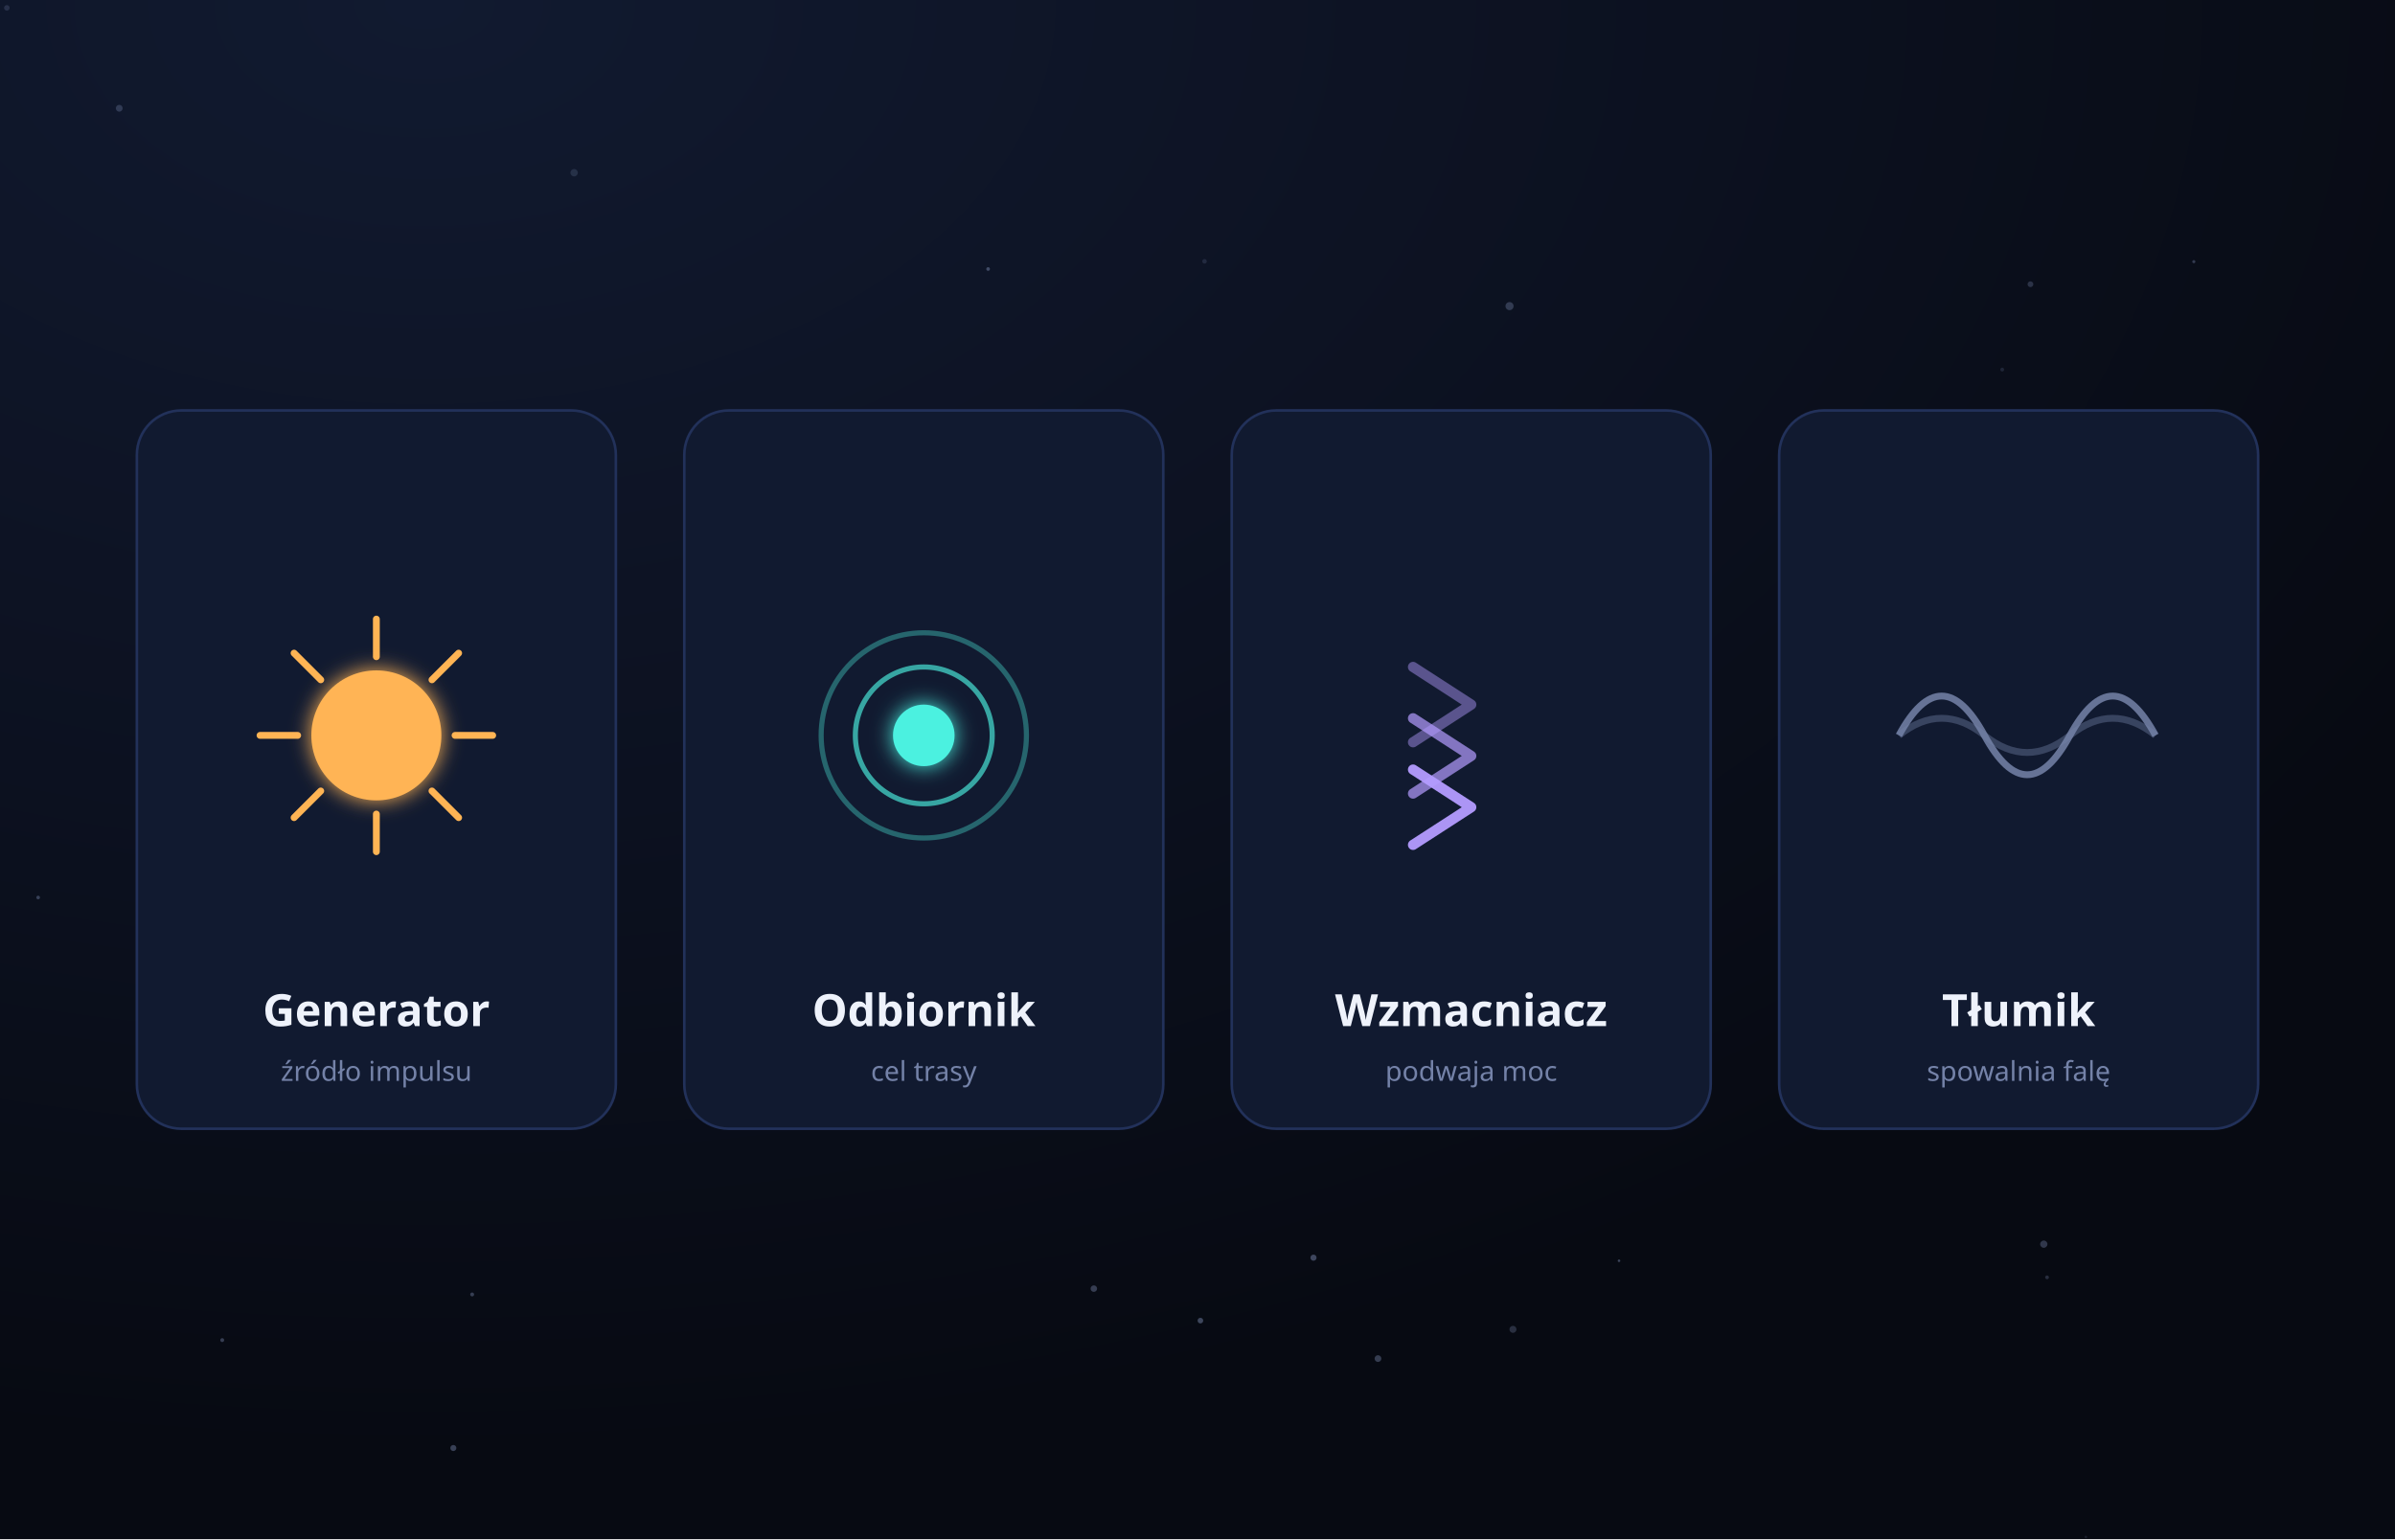
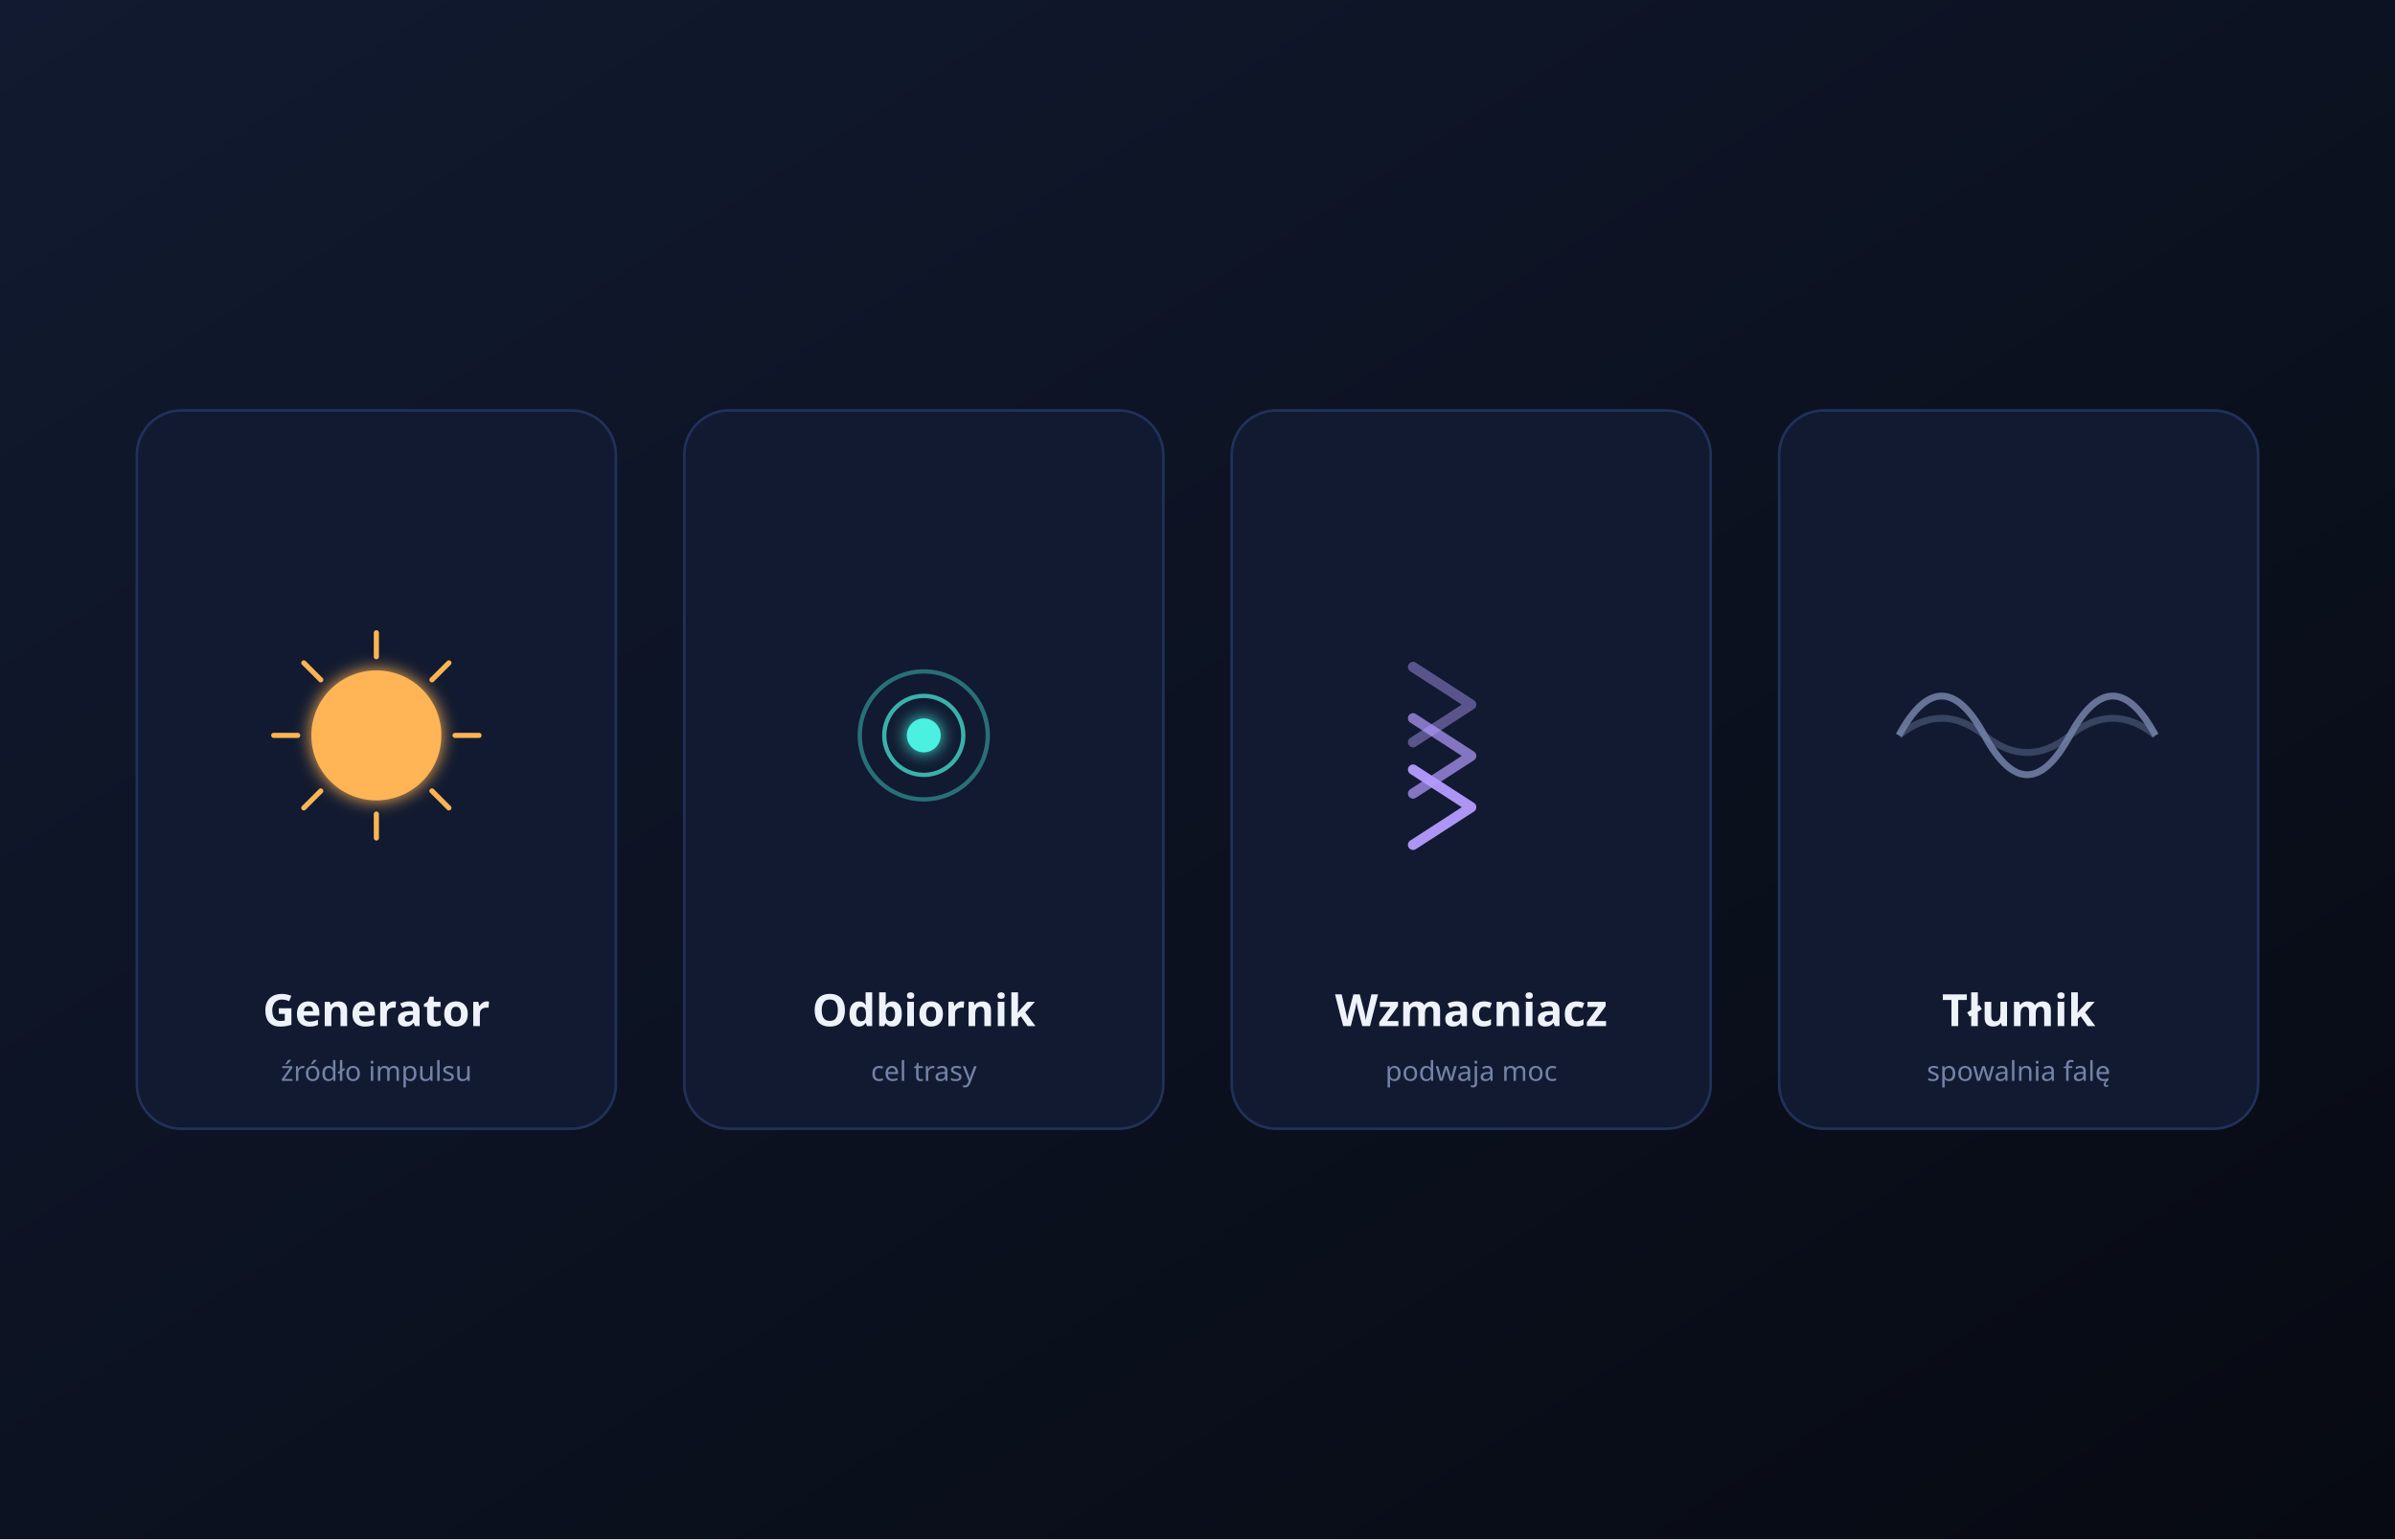
<svg xmlns="http://www.w3.org/2000/svg" viewBox="0 0 1400 900" width="1400" height="900" role="img" aria-label="Cztery typy węzłów w grze">
  <defs>
-     <radialGradient id="bgrad-nodes" cx="18%" cy="0%" r="95%">
+     <linearGradient id="bgrad-nodes" x1="0%" y1="0%" x2="100%" y2="100%">
      <stop offset="0%" stop-color="#111a30" />
-       <stop offset="55%" stop-color="#0c1120" />
      <stop offset="100%" stop-color="#070a12" />
-     </radialGradient>
-     <linearGradient id="pulse-nodes" x1="0%" y1="0%" x2="100%" y2="100%">
+     </linearGradient>
+     <linearGradient id="pulse-nodes" gradientUnits="userSpaceOnUse" x1="0" y1="0" x2="1400" y2="900">
      <stop offset="0%" stop-color="#4cf1e0" />
      <stop offset="100%" stop-color="#b39bff" />
    </linearGradient>
-     <filter id="glow-nodes" x="-60%" y="-60%" width="220%" height="220%">
-       <feGaussianBlur stdDeviation="6" result="blur" />
+     <filter id="glow-nodes" filterUnits="userSpaceOnUse" x="-40" y="-40" width="1480" height="980">
+       <feGaussianBlur stdDeviation="5" result="blur" />
      <feMerge>
        <feMergeNode in="blur" />
        <feMergeNode in="SourceGraphic" />
      </feMerge>
    </filter>
  </defs>
  <rect width="1400" height="900" fill="url(#bgrad-nodes)" />
-   <circle cx="805.5" cy="794.4" r="1.97" fill="#7482a8" opacity="0.42" />
-   <circle cx="701.7" cy="772.2" r="1.64" fill="#7482a8" opacity="0.49" />
-   <circle cx="276.0" cy="756.9" r="1.14" fill="#7482a8" opacity="0.42" />
-   <circle cx="767.8" cy="735.4" r="1.79" fill="#7482a8" opacity="0.50" />
-   <circle cx="1080.3" cy="344.3" r="1.87" fill="#7482a8" opacity="0.27" />
-   <circle cx="1100.4" cy="337.0" r="1.77" fill="#7482a8" opacity="0.27" />
-   <circle cx="129.9" cy="783.6" r="1.14" fill="#7482a8" opacity="0.42" />
-   <circle cx="315.5" cy="651.9" r="1.25" fill="#7482a8" opacity="0.29" />
-   <circle cx="102.1" cy="347.7" r="1.30" fill="#7482a8" opacity="0.34" />
-   <circle cx="436.4" cy="278.3" r="2.04" fill="#7482a8" opacity="0.50" />
-   <circle cx="197.3" cy="253.5" r="0.65" fill="#7482a8" opacity="0.50" />
-   <circle cx="577.6" cy="157.3" r="1.07" fill="#7482a8" opacity="0.49" />
-   <circle cx="4.0" cy="4.6" r="1.62" fill="#7482a8" opacity="0.24" />
-   <circle cx="1196.6" cy="746.9" r="1.10" fill="#7482a8" opacity="0.29" />
-   <circle cx="1273.9" cy="571.0" r="1.24" fill="#7482a8" opacity="0.34" />
-   <circle cx="1227.0" cy="527.5" r="0.78" fill="#7482a8" opacity="0.30" />
-   <circle cx="1194.7" cy="727.5" r="2.12" fill="#7482a8" opacity="0.38" />
-   <circle cx="884.4" cy="777.3" r="2.05" fill="#7482a8" opacity="0.31" />
-   <circle cx="1080.1" cy="638.1" r="1.99" fill="#7482a8" opacity="0.41" />
-   <circle cx="662.7" cy="283.9" r="1.93" fill="#7482a8" opacity="0.17" />
-   <circle cx="234.4" cy="360.7" r="0.70" fill="#7482a8" opacity="0.40" />
-   <circle cx="69.7" cy="63.3" r="1.99" fill="#7482a8" opacity="0.33" />
-   <circle cx="275.0" cy="396.6" r="0.87" fill="#7482a8" opacity="0.24" />
-   <circle cx="1311.7" cy="313.7" r="1.16" fill="#7482a8" opacity="0.46" />
-   <circle cx="22.3" cy="524.8" r="1.07" fill="#7482a8" opacity="0.42" />
-   <circle cx="704.1" cy="152.8" r="1.33" fill="#7482a8" opacity="0.20" />
-   <circle cx="1282.4" cy="153.0" r="0.91" fill="#7482a8" opacity="0.39" />
-   <circle cx="1170.4" cy="216.1" r="1.12" fill="#7482a8" opacity="0.20" />
-   <circle cx="1186.9" cy="166.2" r="1.68" fill="#7482a8" opacity="0.31" />
-   <circle cx="1054.7" cy="426.5" r="1.55" fill="#7482a8" opacity="0.31" />
-   <circle cx="907.1" cy="634.5" r="2.24" fill="#7482a8" opacity="0.49" />
-   <circle cx="1219.3" cy="898.7" r="0.74" fill="#7482a8" opacity="0.16" />
-   <circle cx="265.0" cy="846.7" r="1.77" fill="#7482a8" opacity="0.45" />
-   <circle cx="335.6" cy="101.0" r="2.16" fill="#7482a8" opacity="0.23" />
-   <circle cx="946.4" cy="737.2" r="0.75" fill="#7482a8" opacity="0.49" />
-   <circle cx="639.4" cy="753.5" r="1.90" fill="#7482a8" opacity="0.42" />
-   <circle cx="882.4" cy="179.0" r="2.37" fill="#7482a8" opacity="0.36" />
-   <circle cx="1307.1" cy="380.6" r="1.01" fill="#7482a8" opacity="0.40" />
-   <circle cx="835.1" cy="564.6" r="1.00" fill="#7482a8" opacity="0.18" />
-   <circle cx="948.9" cy="349.0" r="2.30" fill="#7482a8" opacity="0.19" />
  <g>
    <rect x="80" y="240" width="280" height="420" rx="26" fill="#111a30" stroke="#22315a" stroke-width="1.5" />
-     <line x1="266.0" y1="430.0" x2="288.0" y2="430.0" stroke="#ffb454" stroke-width="4" stroke-linecap="round" />
-     <line x1="252.5" y1="462.5" x2="268.1" y2="478.1" stroke="#ffb454" stroke-width="4" stroke-linecap="round" />
-     <line x1="220.0" y1="476.0" x2="220.0" y2="498.0" stroke="#ffb454" stroke-width="4" stroke-linecap="round" />
-     <line x1="187.5" y1="462.5" x2="171.9" y2="478.1" stroke="#ffb454" stroke-width="4" stroke-linecap="round" />
-     <line x1="174.0" y1="430.0" x2="152.0" y2="430.0" stroke="#ffb454" stroke-width="4" stroke-linecap="round" />
-     <line x1="187.5" y1="397.5" x2="171.9" y2="381.9" stroke="#ffb454" stroke-width="4" stroke-linecap="round" />
-     <line x1="220.0" y1="384.0" x2="220.0" y2="362.0" stroke="#ffb454" stroke-width="4" stroke-linecap="round" />
-     <line x1="252.5" y1="397.5" x2="268.1" y2="381.9" stroke="#ffb454" stroke-width="4" stroke-linecap="round" />
+     <line x1="266.0" y1="430.0" x2="280.0" y2="430.0" stroke="#ffb454" stroke-width="3" stroke-linecap="round" />
+     <line x1="252.5" y1="462.5" x2="262.4" y2="472.4" stroke="#ffb454" stroke-width="3" stroke-linecap="round" />
+     <line x1="220.0" y1="476.0" x2="220.0" y2="490.0" stroke="#ffb454" stroke-width="3" stroke-linecap="round" />
+     <line x1="187.5" y1="462.5" x2="177.6" y2="472.4" stroke="#ffb454" stroke-width="3" stroke-linecap="round" />
+     <line x1="174.0" y1="430.0" x2="160.0" y2="430.0" stroke="#ffb454" stroke-width="3" stroke-linecap="round" />
+     <line x1="187.5" y1="397.5" x2="177.6" y2="387.6" stroke="#ffb454" stroke-width="3" stroke-linecap="round" />
+     <line x1="220.0" y1="384.0" x2="220.0" y2="370.0" stroke="#ffb454" stroke-width="3" stroke-linecap="round" />
+     <line x1="252.5" y1="397.5" x2="262.4" y2="387.6" stroke="#ffb454" stroke-width="3" stroke-linecap="round" />
    <circle cx="220" cy="430" r="38" fill="#ffb454" filter="url(#glow-nodes)" />
    <text x="220" y="600" text-anchor="middle" font-family="sans-serif" font-size="26" font-weight="700" fill="#eef2fb">Generator</text>
    <text x="220" y="632" text-anchor="middle" font-family="sans-serif" font-size="16" fill="#7482a8">źródło impulsu</text>
  </g>
  <g>
    <rect x="400" y="240" width="280" height="420" rx="26" fill="#111a30" stroke="#22315a" stroke-width="1.5" />
-     <circle cx="540" cy="430" r="60" fill="none" stroke="#4cf1e0" stroke-width="3" opacity="0.35" />
-     <circle cx="540" cy="430" r="40" fill="none" stroke="#4cf1e0" stroke-width="3" opacity="0.65" />
-     <circle cx="540" cy="430" r="18" fill="#4cf1e0" filter="url(#glow-nodes)" />
+     <circle cx="540" cy="430" r="37.4" fill="none" stroke="#4cf1e0" stroke-width="2.5" opacity="0.4" />
+     <circle cx="540" cy="430" r="23.1" fill="none" stroke="#4cf1e0" stroke-width="2.5" opacity="0.7" />
+     <circle cx="540" cy="430" r="9.9" fill="#4cf1e0" filter="url(#glow-nodes)" />
    <text x="540" y="600" text-anchor="middle" font-family="sans-serif" font-size="26" font-weight="700" fill="#eef2fb">Odbiornik</text>
    <text x="540" y="632" text-anchor="middle" font-family="sans-serif" font-size="16" fill="#7482a8">cel trasy</text>
  </g>
  <g>
    <rect x="720" y="240" width="280" height="420" rx="26" fill="#111a30" stroke="#22315a" stroke-width="1.5" />
    <path d="M 826 390 L 860 412 L 826 434" fill="none" stroke="#b39bff" stroke-width="6" stroke-linecap="round" stroke-linejoin="round" opacity="0.45" />
    <path d="M 826 420 L 860 442 L 826 464" fill="none" stroke="#b39bff" stroke-width="6" stroke-linecap="round" stroke-linejoin="round" opacity="0.7" />
    <path d="M 826 450 L 860 472 L 826 494" fill="none" stroke="#b39bff" stroke-width="6" stroke-linecap="round" stroke-linejoin="round" opacity="0.95" />
    <text x="860" y="600" text-anchor="middle" font-family="sans-serif" font-size="26" font-weight="700" fill="#eef2fb">Wzmacniacz</text>
    <text x="860" y="632" text-anchor="middle" font-family="sans-serif" font-size="16" fill="#7482a8">podwaja moc</text>
  </g>
  <g>
    <rect x="1040" y="240" width="280" height="420" rx="26" fill="#111a30" stroke="#22315a" stroke-width="1.5" />
    <path d="M 1110 430 Q 1135 384 1160 430 T 1210 430 T 1260 430" fill="none" stroke="#7482a8" stroke-width="4" opacity="0.85" />
    <path d="M 1110 430 Q 1135 410 1160 430 T 1210 430 T 1260 430" fill="none" stroke="#7482a8" stroke-width="4" opacity="0.4" />
    <text x="1180" y="600" text-anchor="middle" font-family="sans-serif" font-size="26" font-weight="700" fill="#eef2fb">Tłumik</text>
    <text x="1180" y="632" text-anchor="middle" font-family="sans-serif" font-size="16" fill="#7482a8">spowalnia falę</text>
  </g>
</svg>
